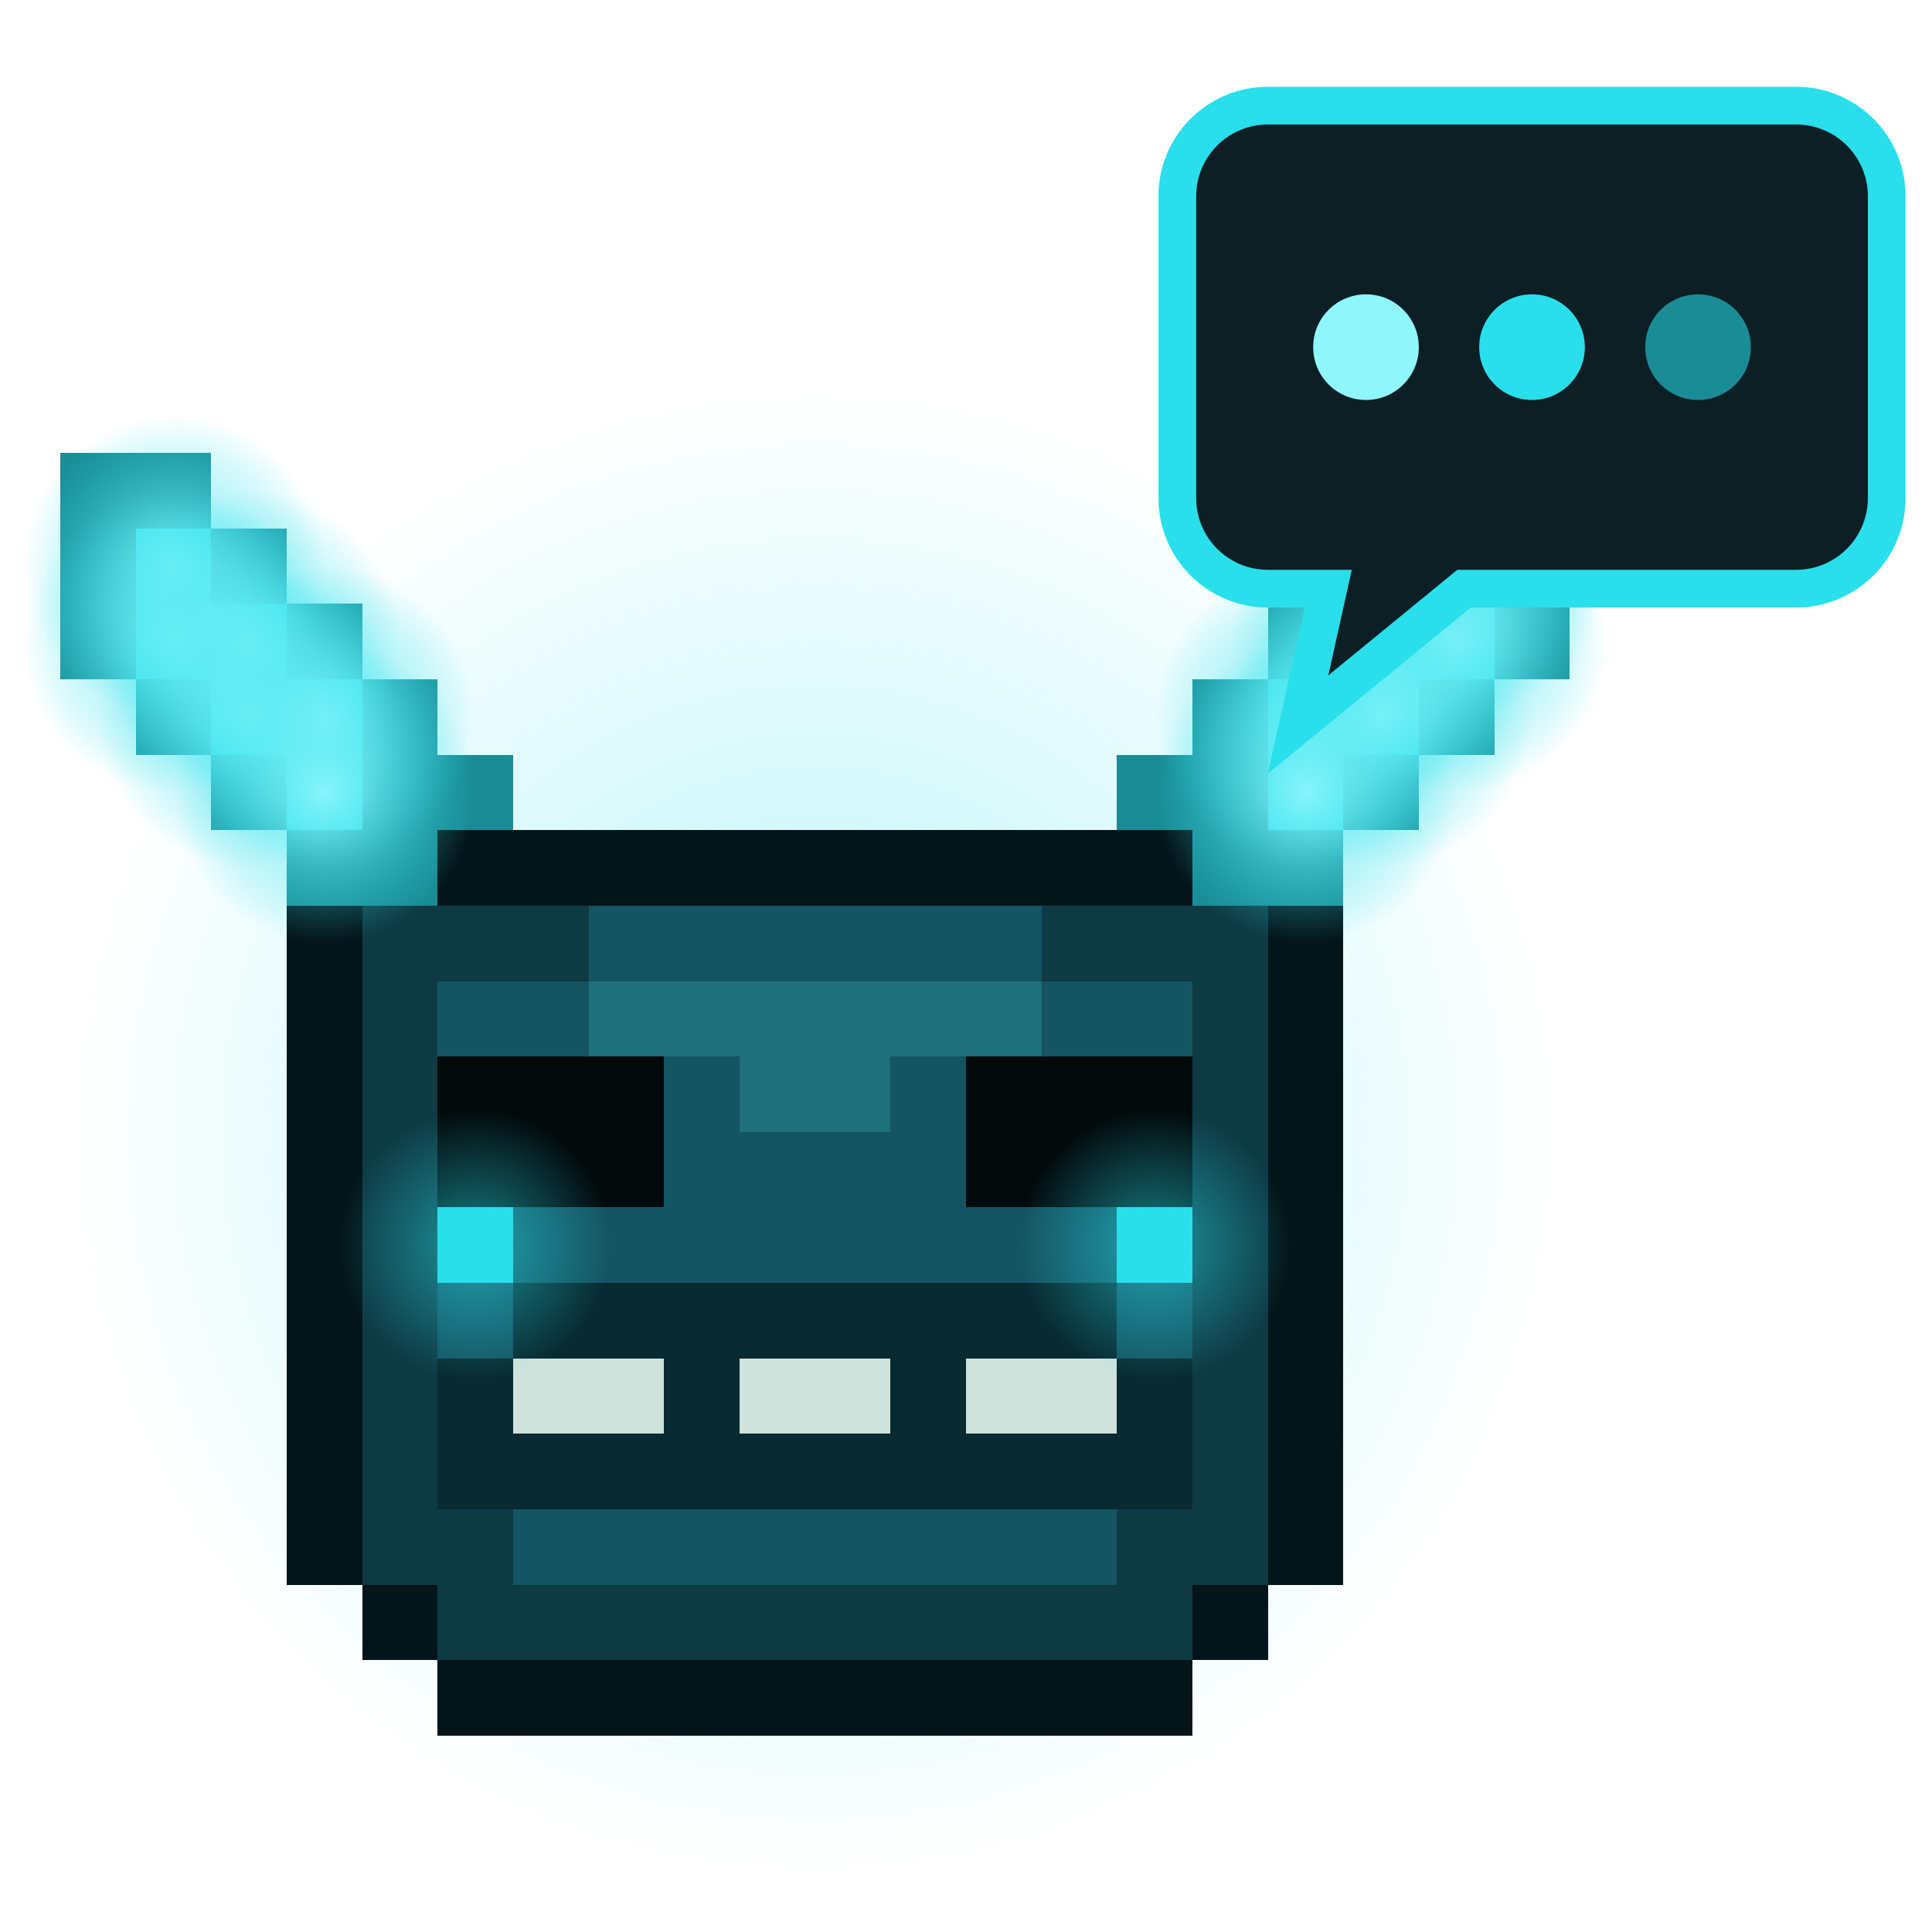
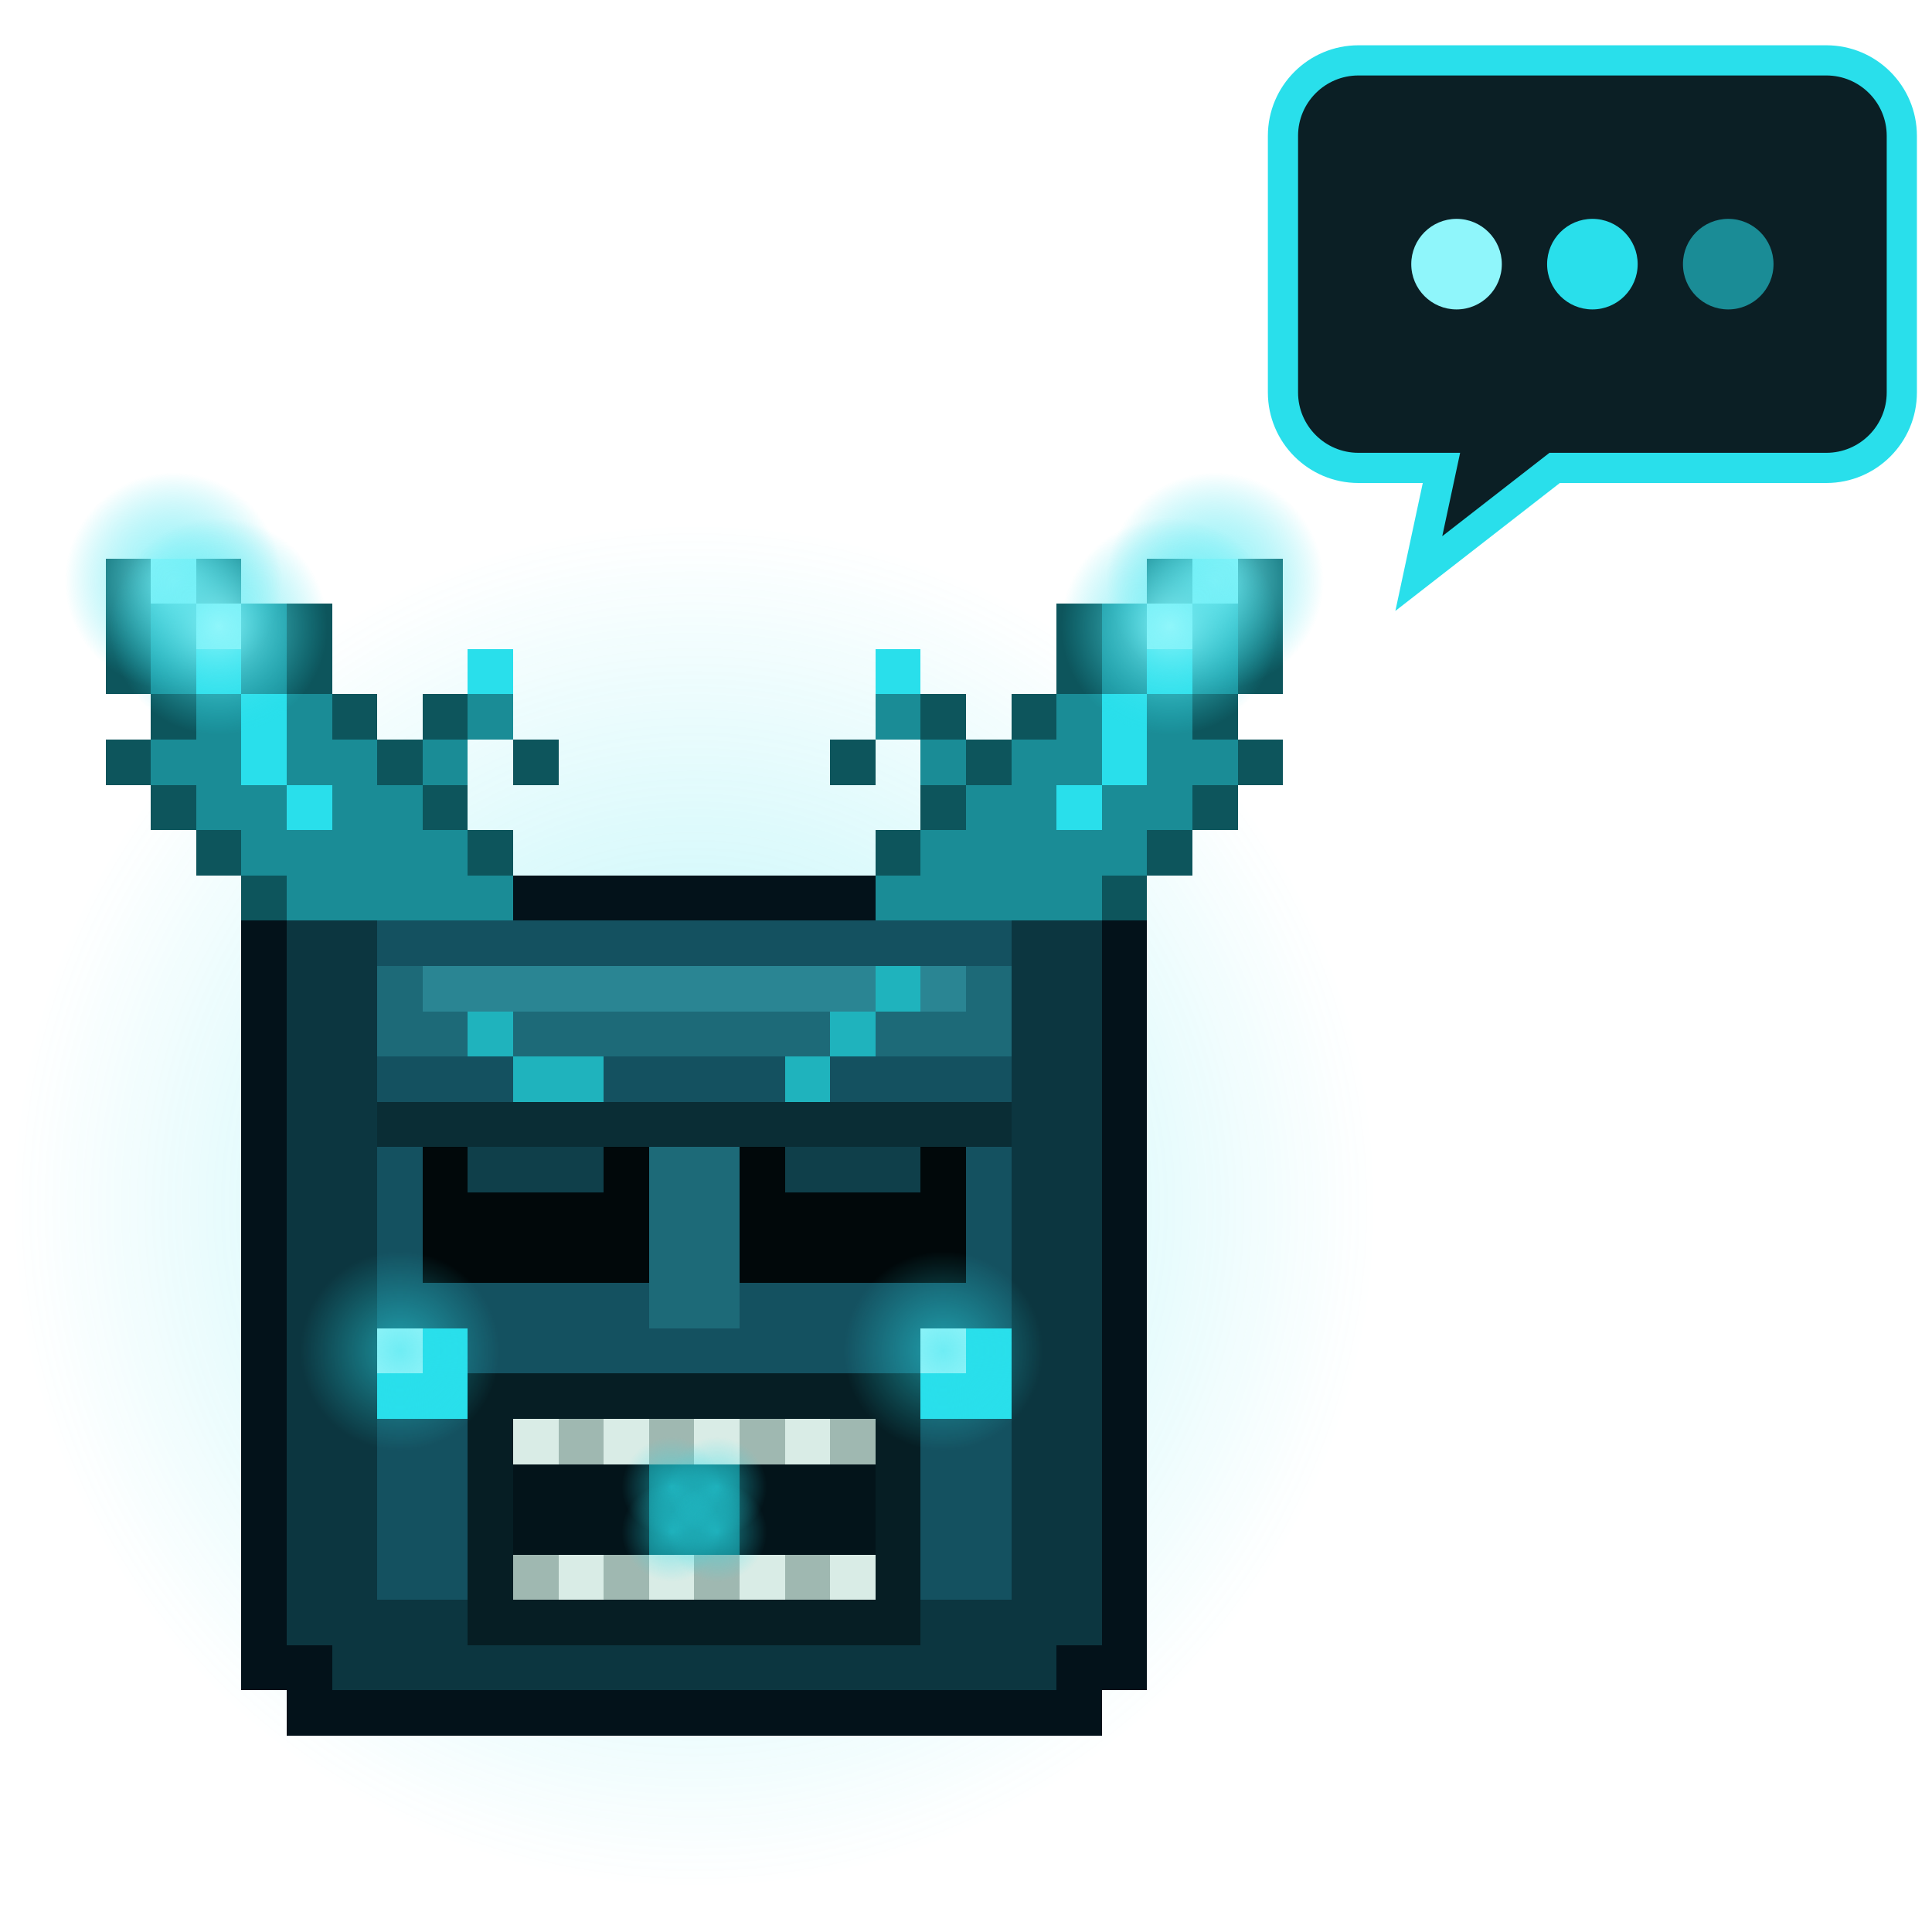
<svg xmlns="http://www.w3.org/2000/svg" width="256" height="256" version="1.1" viewBox="0 0 256 256">
  <defs>
    <linearGradient id="bg" x1="0" y1="0" x2="0" y2="1">
      <stop offset="0" stop-color="#123842" />
      <stop offset="1" stop-color="#050f12" />
    </linearGradient>
    <radialGradient id="halo" cx="0.5" cy="0.5" r="0.5">
      <stop offset="0" stop-color="#29dfeb" stop-opacity="0.35" />
      <stop offset="1" stop-color="#29dfeb" stop-opacity="0" />
    </radialGradient>
    <radialGradient id="earGlow" cx="0.5" cy="0.5" r="0.5">
      <stop offset="0" stop-color="#8ff6fb" stop-opacity="0.9" />
      <stop offset="1" stop-color="#29dfeb" stop-opacity="0" />
    </radialGradient>
    <linearGradient id="beam" x1="0" y1="1" x2="0" y2="0">
      <stop offset="0" stop-color="#3ff0f8" stop-opacity="0.75" />
      <stop offset="1" stop-color="#3ff0f8" stop-opacity="0" />
    </linearGradient>
    <radialGradient id="soulGlow" cx="0.5" cy="0.5" r="0.5">
      <stop offset="0" stop-color="#29dfeb" stop-opacity="0.55" />
      <stop offset="1" stop-color="#29dfeb" stop-opacity="0" />
    </radialGradient>
  </defs>
  <g shape-rendering="crispEdges">
-     <circle cx="108" cy="150" r="100" fill="url(#halo)" />
-     <rect x="8" y="60" width="20" height="10" fill="#1a8c96" />
-     <rect x="188" y="60" width="20" height="10" fill="#1a8c96" />
-     <rect x="8" y="70" width="10" height="10" fill="#1a8c96" />
-     <rect x="18" y="70" width="10" height="10" fill="#29dfeb" />
-     <rect x="28" y="70" width="10" height="10" fill="#1a8c96" />
-     <rect x="178" y="70" width="10" height="10" fill="#1a8c96" />
-     <rect x="188" y="70" width="10" height="10" fill="#29dfeb" />
-     <rect x="198" y="70" width="10" height="10" fill="#1a8c96" />
-     <rect x="8" y="80" width="10" height="10" fill="#1a8c96" />
-     <rect x="18" y="80" width="20" height="10" fill="#29dfeb" />
-     <rect x="38" y="80" width="10" height="10" fill="#1a8c96" />
-     <rect x="168" y="80" width="10" height="10" fill="#1a8c96" />
-     <rect x="178" y="80" width="20" height="10" fill="#29dfeb" />
-     <rect x="198" y="80" width="10" height="10" fill="#1a8c96" />
-     <rect x="18" y="90" width="10" height="10" fill="#1a8c96" />
-     <rect x="28" y="90" width="20" height="10" fill="#29dfeb" />
-     <rect x="48" y="90" width="10" height="10" fill="#1a8c96" />
-     <rect x="158" y="90" width="10" height="10" fill="#1a8c96" />
-     <rect x="168" y="90" width="20" height="10" fill="#29dfeb" />
-     <rect x="188" y="90" width="10" height="10" fill="#1a8c96" />
-     <rect x="28" y="100" width="10" height="10" fill="#1a8c96" />
-     <rect x="38" y="100" width="10" height="10" fill="#29dfeb" />
-     <rect x="48" y="100" width="20" height="10" fill="#1a8c96" />
-     <rect x="148" y="100" width="20" height="10" fill="#1a8c96" />
-     <rect x="168" y="100" width="10" height="10" fill="#29dfeb" />
-     <rect x="178" y="100" width="10" height="10" fill="#1a8c96" />
-     <rect x="38" y="110" width="20" height="10" fill="#1a8c96" />
-     <rect x="58" y="110" width="100" height="10" fill="#04151a" />
-     <rect x="158" y="110" width="20" height="10" fill="#1a8c96" />
-     <rect x="38" y="120" width="10" height="10" fill="#04151a" />
-     <rect x="48" y="120" width="30" height="10" fill="#0e3a44" />
-     <rect x="78" y="120" width="60" height="10" fill="#155462" />
-     <rect x="138" y="120" width="30" height="10" fill="#0e3a44" />
-     <rect x="168" y="120" width="10" height="10" fill="#04151a" />
-     <rect x="38" y="130" width="10" height="10" fill="#04151a" />
-     <rect x="48" y="130" width="10" height="10" fill="#0e3a44" />
-     <rect x="58" y="130" width="20" height="10" fill="#155462" />
-     <rect x="78" y="130" width="60" height="10" fill="#1f6f7c" />
-     <rect x="138" y="130" width="20" height="10" fill="#155462" />
-     <rect x="158" y="130" width="10" height="10" fill="#0e3a44" />
-     <rect x="168" y="130" width="10" height="10" fill="#04151a" />
-     <rect x="38" y="140" width="10" height="10" fill="#04151a" />
-     <rect x="48" y="140" width="10" height="10" fill="#0e3a44" />
-     <rect x="58" y="140" width="30" height="10" fill="#020a0c" />
-     <rect x="88" y="140" width="10" height="10" fill="#155462" />
-     <rect x="98" y="140" width="20" height="10" fill="#1f6f7c" />
-     <rect x="118" y="140" width="10" height="10" fill="#155462" />
-     <rect x="128" y="140" width="30" height="10" fill="#020a0c" />
-     <rect x="158" y="140" width="10" height="10" fill="#0e3a44" />
-     <rect x="168" y="140" width="10" height="10" fill="#04151a" />
-     <rect x="38" y="150" width="10" height="10" fill="#04151a" />
-     <rect x="48" y="150" width="10" height="10" fill="#0e3a44" />
-     <rect x="58" y="150" width="30" height="10" fill="#020a0c" />
-     <rect x="88" y="150" width="40" height="10" fill="#155462" />
-     <rect x="128" y="150" width="30" height="10" fill="#020a0c" />
-     <rect x="158" y="150" width="10" height="10" fill="#0e3a44" />
-     <rect x="168" y="150" width="10" height="10" fill="#04151a" />
-     <rect x="38" y="160" width="10" height="10" fill="#04151a" />
-     <rect x="48" y="160" width="10" height="10" fill="#0e3a44" />
-     <rect x="58" y="160" width="10" height="10" fill="#29dfeb" />
-     <rect x="68" y="160" width="80" height="10" fill="#155462" />
-     <rect x="148" y="160" width="10" height="10" fill="#29dfeb" />
-     <rect x="158" y="160" width="10" height="10" fill="#0e3a44" />
-     <rect x="168" y="160" width="10" height="10" fill="#04151a" />
-     <rect x="38" y="170" width="10" height="10" fill="#04151a" />
-     <rect x="48" y="170" width="10" height="10" fill="#0e3a44" />
-     <rect x="58" y="170" width="10" height="10" fill="#155462" />
-     <rect x="68" y="170" width="80" height="10" fill="#082a31" />
-     <rect x="148" y="170" width="10" height="10" fill="#155462" />
-     <rect x="158" y="170" width="10" height="10" fill="#0e3a44" />
-     <rect x="168" y="170" width="10" height="10" fill="#04151a" />
-     <rect x="38" y="180" width="10" height="10" fill="#04151a" />
-     <rect x="48" y="180" width="10" height="10" fill="#0e3a44" />
-     <rect x="58" y="180" width="10" height="10" fill="#082a31" />
-     <rect x="68" y="180" width="20" height="10" fill="#cfe3dc" />
-     <rect x="88" y="180" width="10" height="10" fill="#082a31" />
-     <rect x="98" y="180" width="20" height="10" fill="#cfe3dc" />
-     <rect x="118" y="180" width="10" height="10" fill="#082a31" />
-     <rect x="128" y="180" width="20" height="10" fill="#cfe3dc" />
-     <rect x="148" y="180" width="10" height="10" fill="#082a31" />
-     <rect x="158" y="180" width="10" height="10" fill="#0e3a44" />
-     <rect x="168" y="180" width="10" height="10" fill="#04151a" />
-     <rect x="38" y="190" width="10" height="10" fill="#04151a" />
-     <rect x="48" y="190" width="10" height="10" fill="#0e3a44" />
-     <rect x="58" y="190" width="100" height="10" fill="#082a31" />
-     <rect x="158" y="190" width="10" height="10" fill="#0e3a44" />
-     <rect x="168" y="190" width="10" height="10" fill="#04151a" />
-     <rect x="38" y="200" width="10" height="10" fill="#04151a" />
-     <rect x="48" y="200" width="20" height="10" fill="#0e3a44" />
-     <rect x="68" y="200" width="80" height="10" fill="#155462" />
-     <rect x="148" y="200" width="20" height="10" fill="#0e3a44" />
-     <rect x="168" y="200" width="10" height="10" fill="#04151a" />
-     <rect x="48" y="210" width="10" height="10" fill="#04151a" />
-     <rect x="58" y="210" width="100" height="10" fill="#0e3a44" />
-     <rect x="158" y="210" width="10" height="10" fill="#04151a" />
-     <rect x="58" y="220" width="100" height="10" fill="#04151a" />
-     <circle cx="23" cy="75" r="20" fill="url(#earGlow)" />
-     <circle cx="193" cy="75" r="20" fill="url(#earGlow)" />
-     <circle cx="23" cy="85" r="20" fill="url(#earGlow)" />
-     <circle cx="33" cy="85" r="20" fill="url(#earGlow)" />
-     <circle cx="183" cy="85" r="20" fill="url(#earGlow)" />
-     <circle cx="193" cy="85" r="20" fill="url(#earGlow)" />
-     <circle cx="33" cy="95" r="20" fill="url(#earGlow)" />
-     <circle cx="43" cy="95" r="20" fill="url(#earGlow)" />
-     <circle cx="173" cy="95" r="20" fill="url(#earGlow)" />
-     <circle cx="183" cy="95" r="20" fill="url(#earGlow)" />
-     <circle cx="43" cy="105" r="20" fill="url(#earGlow)" />
-     <circle cx="173" cy="105" r="20" fill="url(#earGlow)" />
-     <circle cx="63" cy="165" r="18" fill="url(#soulGlow)" />
-     <circle cx="153" cy="165" r="18" fill="url(#soulGlow)" />
+     <circle cx="92" cy="159.8" r="90" fill="url(#halo)" />
+     <rect x="14" y="74" width="6" height="6" fill="#0d555c" />
+     <rect x="20" y="74" width="6" height="6" fill="#b0fbff" />
+     <rect x="26" y="74" width="6" height="6" fill="#0d555c" />
+     <rect x="152" y="74" width="6" height="6" fill="#0d555c" />
+     <rect x="158" y="74" width="6" height="6" fill="#b0fbff" />
+     <rect x="164" y="74" width="6" height="6" fill="#0d555c" />
+     <rect x="14" y="80" width="6" height="6" fill="#0d555c" />
+     <rect x="20" y="80" width="6" height="6" fill="#1a8c96" />
+     <rect x="26" y="80" width="6" height="6" fill="#b0fbff" />
+     <rect x="32" y="80" width="6" height="6" fill="#1a8c96" />
+     <rect x="38" y="80" width="6" height="6" fill="#0d555c" />
+     <rect x="140" y="80" width="6" height="6" fill="#0d555c" />
+     <rect x="146" y="80" width="6" height="6" fill="#1a8c96" />
+     <rect x="152" y="80" width="6" height="6" fill="#b0fbff" />
+     <rect x="158" y="80" width="6" height="6" fill="#1a8c96" />
+     <rect x="164" y="80" width="6" height="6" fill="#0d555c" />
+     <rect x="14" y="86" width="6" height="6" fill="#0d555c" />
+     <rect x="20" y="86" width="6" height="6" fill="#1a8c96" />
+     <rect x="26" y="86" width="6" height="6" fill="#29dfeb" />
+     <rect x="32" y="86" width="6" height="6" fill="#1a8c96" />
+     <rect x="38" y="86" width="6" height="6" fill="#0d555c" />
+     <rect x="62" y="86" width="6" height="6" fill="#29dfeb" />
+     <rect x="116" y="86" width="6" height="6" fill="#29dfeb" />
+     <rect x="140" y="86" width="6" height="6" fill="#0d555c" />
+     <rect x="146" y="86" width="6" height="6" fill="#1a8c96" />
+     <rect x="152" y="86" width="6" height="6" fill="#29dfeb" />
+     <rect x="158" y="86" width="6" height="6" fill="#1a8c96" />
+     <rect x="164" y="86" width="6" height="6" fill="#0d555c" />
+     <rect x="20" y="92" width="6" height="6" fill="#0d555c" />
+     <rect x="26" y="92" width="6" height="6" fill="#1a8c96" />
+     <rect x="32" y="92" width="6" height="6" fill="#29dfeb" />
+     <rect x="38" y="92" width="6" height="6" fill="#1a8c96" />
+     <rect x="44" y="92" width="6" height="6" fill="#0d555c" />
+     <rect x="56" y="92" width="6" height="6" fill="#0d555c" />
+     <rect x="62" y="92" width="6" height="6" fill="#1a8c96" />
+     <rect x="116" y="92" width="6" height="6" fill="#1a8c96" />
+     <rect x="122" y="92" width="6" height="6" fill="#0d555c" />
+     <rect x="134" y="92" width="6" height="6" fill="#0d555c" />
+     <rect x="140" y="92" width="6" height="6" fill="#1a8c96" />
+     <rect x="146" y="92" width="6" height="6" fill="#29dfeb" />
+     <rect x="152" y="92" width="6" height="6" fill="#1a8c96" />
+     <rect x="158" y="92" width="6" height="6" fill="#0d555c" />
+     <rect x="14" y="98" width="6" height="6" fill="#0d555c" />
+     <rect x="20" y="98" width="12" height="6" fill="#1a8c96" />
+     <rect x="32" y="98" width="6" height="6" fill="#29dfeb" />
+     <rect x="38" y="98" width="12" height="6" fill="#1a8c96" />
+     <rect x="50" y="98" width="6" height="6" fill="#0d555c" />
+     <rect x="56" y="98" width="6" height="6" fill="#1a8c96" />
+     <rect x="68" y="98" width="6" height="6" fill="#0d555c" />
+     <rect x="110" y="98" width="6" height="6" fill="#0d555c" />
+     <rect x="122" y="98" width="6" height="6" fill="#1a8c96" />
+     <rect x="128" y="98" width="6" height="6" fill="#0d555c" />
+     <rect x="134" y="98" width="12" height="6" fill="#1a8c96" />
+     <rect x="146" y="98" width="6" height="6" fill="#29dfeb" />
+     <rect x="152" y="98" width="12" height="6" fill="#1a8c96" />
+     <rect x="164" y="98" width="6" height="6" fill="#0d555c" />
+     <rect x="20" y="104" width="6" height="6" fill="#0d555c" />
+     <rect x="26" y="104" width="12" height="6" fill="#1a8c96" />
+     <rect x="38" y="104" width="6" height="6" fill="#29dfeb" />
+     <rect x="44" y="104" width="12" height="6" fill="#1a8c96" />
+     <rect x="56" y="104" width="6" height="6" fill="#0d555c" />
+     <rect x="122" y="104" width="6" height="6" fill="#0d555c" />
+     <rect x="128" y="104" width="12" height="6" fill="#1a8c96" />
+     <rect x="140" y="104" width="6" height="6" fill="#29dfeb" />
+     <rect x="146" y="104" width="12" height="6" fill="#1a8c96" />
+     <rect x="158" y="104" width="6" height="6" fill="#0d555c" />
+     <rect x="26" y="110" width="6" height="6" fill="#0d555c" />
+     <rect x="32" y="110" width="30" height="6" fill="#1a8c96" />
+     <rect x="62" y="110" width="6" height="6" fill="#0d555c" />
+     <rect x="116" y="110" width="6" height="6" fill="#0d555c" />
+     <rect x="122" y="110" width="30" height="6" fill="#1a8c96" />
+     <rect x="152" y="110" width="6" height="6" fill="#0d555c" />
+     <rect x="32" y="116" width="6" height="6" fill="#0d555c" />
+     <rect x="38" y="116" width="30" height="6" fill="#1a8c96" />
+     <rect x="68" y="116" width="48" height="6" fill="#03121a" />
+     <rect x="116" y="116" width="30" height="6" fill="#1a8c96" />
+     <rect x="146" y="116" width="6" height="6" fill="#0d555c" />
+     <rect x="32" y="122" width="6" height="6" fill="#03121a" />
+     <rect x="38" y="122" width="12" height="6" fill="#0c3640" />
+     <rect x="50" y="122" width="84" height="6" fill="#145160" />
+     <rect x="134" y="122" width="12" height="6" fill="#0c3640" />
+     <rect x="146" y="122" width="6" height="6" fill="#03121a" />
+     <rect x="32" y="128" width="6" height="6" fill="#03121a" />
+     <rect x="38" y="128" width="12" height="6" fill="#0c3640" />
+     <rect x="50" y="128" width="6" height="6" fill="#1d6a78" />
+     <rect x="56" y="128" width="60" height="6" fill="#2a8593" />
+     <rect x="116" y="128" width="6" height="6" fill="#1fb3bd" />
+     <rect x="122" y="128" width="6" height="6" fill="#2a8593" />
+     <rect x="128" y="128" width="6" height="6" fill="#1d6a78" />
+     <rect x="134" y="128" width="12" height="6" fill="#0c3640" />
+     <rect x="146" y="128" width="6" height="6" fill="#03121a" />
+     <rect x="32" y="134" width="6" height="6" fill="#03121a" />
+     <rect x="38" y="134" width="12" height="6" fill="#0c3640" />
+     <rect x="50" y="134" width="12" height="6" fill="#1d6a78" />
+     <rect x="62" y="134" width="6" height="6" fill="#1fb3bd" />
+     <rect x="68" y="134" width="42" height="6" fill="#1d6a78" />
+     <rect x="110" y="134" width="6" height="6" fill="#1fb3bd" />
+     <rect x="116" y="134" width="18" height="6" fill="#1d6a78" />
+     <rect x="134" y="134" width="12" height="6" fill="#0c3640" />
+     <rect x="146" y="134" width="6" height="6" fill="#03121a" />
+     <rect x="32" y="140" width="6" height="6" fill="#03121a" />
+     <rect x="38" y="140" width="12" height="6" fill="#0c3640" />
+     <rect x="50" y="140" width="18" height="6" fill="#145160" />
+     <rect x="68" y="140" width="12" height="6" fill="#1fb3bd" />
+     <rect x="80" y="140" width="24" height="6" fill="#145160" />
+     <rect x="104" y="140" width="6" height="6" fill="#1fb3bd" />
+     <rect x="110" y="140" width="24" height="6" fill="#145160" />
+     <rect x="134" y="140" width="12" height="6" fill="#0c3640" />
+     <rect x="146" y="140" width="6" height="6" fill="#03121a" />
+     <rect x="32" y="146" width="6" height="6" fill="#03121a" />
+     <rect x="38" y="146" width="12" height="6" fill="#0c3640" />
+     <rect x="50" y="146" width="84" height="6" fill="#0a2d35" />
+     <rect x="134" y="146" width="12" height="6" fill="#0c3640" />
+     <rect x="146" y="146" width="6" height="6" fill="#03121a" />
+     <rect x="32" y="152" width="6" height="6" fill="#03121a" />
+     <rect x="38" y="152" width="12" height="6" fill="#0c3640" />
+     <rect x="50" y="152" width="6" height="6" fill="#145160" />
+     <rect x="56" y="152" width="6" height="6" fill="#01080a" />
+     <rect x="62" y="152" width="18" height="6" fill="#0f3f4a" />
+     <rect x="80" y="152" width="6" height="6" fill="#01080a" />
+     <rect x="86" y="152" width="12" height="6" fill="#1d6a78" />
+     <rect x="98" y="152" width="6" height="6" fill="#01080a" />
+     <rect x="104" y="152" width="18" height="6" fill="#0f3f4a" />
+     <rect x="122" y="152" width="6" height="6" fill="#01080a" />
+     <rect x="128" y="152" width="6" height="6" fill="#145160" />
+     <rect x="134" y="152" width="12" height="6" fill="#0c3640" />
+     <rect x="146" y="152" width="6" height="6" fill="#03121a" />
+     <rect x="32" y="158" width="6" height="6" fill="#03121a" />
+     <rect x="38" y="158" width="12" height="6" fill="#0c3640" />
+     <rect x="50" y="158" width="6" height="6" fill="#145160" />
+     <rect x="56" y="158" width="30" height="6" fill="#01080a" />
+     <rect x="86" y="158" width="12" height="6" fill="#1d6a78" />
+     <rect x="98" y="158" width="30" height="6" fill="#01080a" />
+     <rect x="128" y="158" width="6" height="6" fill="#145160" />
+     <rect x="134" y="158" width="12" height="6" fill="#0c3640" />
+     <rect x="146" y="158" width="6" height="6" fill="#03121a" />
+     <rect x="32" y="164" width="6" height="6" fill="#03121a" />
+     <rect x="38" y="164" width="12" height="6" fill="#0c3640" />
+     <rect x="50" y="164" width="6" height="6" fill="#145160" />
+     <rect x="56" y="164" width="30" height="6" fill="#01080a" />
+     <rect x="86" y="164" width="12" height="6" fill="#1d6a78" />
+     <rect x="98" y="164" width="30" height="6" fill="#01080a" />
+     <rect x="128" y="164" width="6" height="6" fill="#145160" />
+     <rect x="134" y="164" width="12" height="6" fill="#0c3640" />
+     <rect x="146" y="164" width="6" height="6" fill="#03121a" />
+     <rect x="32" y="170" width="6" height="6" fill="#03121a" />
+     <rect x="38" y="170" width="12" height="6" fill="#0c3640" />
+     <rect x="50" y="170" width="36" height="6" fill="#145160" />
+     <rect x="86" y="170" width="12" height="6" fill="#1d6a78" />
+     <rect x="98" y="170" width="36" height="6" fill="#145160" />
+     <rect x="134" y="170" width="12" height="6" fill="#0c3640" />
+     <rect x="146" y="170" width="6" height="6" fill="#03121a" />
+     <rect x="32" y="176" width="6" height="6" fill="#03121a" />
+     <rect x="38" y="176" width="12" height="6" fill="#0c3640" />
+     <rect x="50" y="176" width="6" height="6" fill="#c4fdff" />
+     <rect x="56" y="176" width="6" height="6" fill="#29dfeb" />
+     <rect x="62" y="176" width="60" height="6" fill="#145160" />
+     <rect x="122" y="176" width="6" height="6" fill="#c4fdff" />
+     <rect x="128" y="176" width="6" height="6" fill="#29dfeb" />
+     <rect x="134" y="176" width="12" height="6" fill="#0c3640" />
+     <rect x="146" y="176" width="6" height="6" fill="#03121a" />
+     <rect x="32" y="182" width="6" height="6" fill="#03121a" />
+     <rect x="38" y="182" width="12" height="6" fill="#0c3640" />
+     <rect x="50" y="182" width="12" height="6" fill="#29dfeb" />
+     <rect x="62" y="182" width="60" height="6" fill="#061e24" />
+     <rect x="122" y="182" width="12" height="6" fill="#29dfeb" />
+     <rect x="134" y="182" width="12" height="6" fill="#0c3640" />
+     <rect x="146" y="182" width="6" height="6" fill="#03121a" />
+     <rect x="32" y="188" width="6" height="6" fill="#03121a" />
+     <rect x="38" y="188" width="12" height="6" fill="#0c3640" />
+     <rect x="50" y="188" width="12" height="6" fill="#145160" />
+     <rect x="62" y="188" width="6" height="6" fill="#061e24" />
+     <rect x="68" y="188" width="6" height="6" fill="#d9ece6" />
+     <rect x="74" y="188" width="6" height="6" fill="#9fb8b1" />
+     <rect x="80" y="188" width="6" height="6" fill="#d9ece6" />
+     <rect x="86" y="188" width="6" height="6" fill="#9fb8b1" />
+     <rect x="92" y="188" width="6" height="6" fill="#d9ece6" />
+     <rect x="98" y="188" width="6" height="6" fill="#9fb8b1" />
+     <rect x="104" y="188" width="6" height="6" fill="#d9ece6" />
+     <rect x="110" y="188" width="6" height="6" fill="#9fb8b1" />
+     <rect x="116" y="188" width="6" height="6" fill="#061e24" />
+     <rect x="122" y="188" width="12" height="6" fill="#145160" />
+     <rect x="134" y="188" width="12" height="6" fill="#0c3640" />
+     <rect x="146" y="188" width="6" height="6" fill="#03121a" />
+     <rect x="32" y="194" width="6" height="6" fill="#03121a" />
+     <rect x="38" y="194" width="12" height="6" fill="#0c3640" />
+     <rect x="50" y="194" width="12" height="6" fill="#145160" />
+     <rect x="62" y="194" width="6" height="6" fill="#061e24" />
+     <rect x="68" y="194" width="18" height="6" fill="#03141a" />
+     <rect x="86" y="194" width="12" height="6" fill="#0f6f78" />
+     <rect x="98" y="194" width="18" height="6" fill="#03141a" />
+     <rect x="116" y="194" width="6" height="6" fill="#061e24" />
+     <rect x="122" y="194" width="12" height="6" fill="#145160" />
+     <rect x="134" y="194" width="12" height="6" fill="#0c3640" />
+     <rect x="146" y="194" width="6" height="6" fill="#03121a" />
+     <rect x="32" y="200" width="6" height="6" fill="#03121a" />
+     <rect x="38" y="200" width="12" height="6" fill="#0c3640" />
+     <rect x="50" y="200" width="12" height="6" fill="#145160" />
+     <rect x="62" y="200" width="6" height="6" fill="#061e24" />
+     <rect x="68" y="200" width="18" height="6" fill="#03141a" />
+     <rect x="86" y="200" width="12" height="6" fill="#0f6f78" />
+     <rect x="98" y="200" width="18" height="6" fill="#03141a" />
+     <rect x="116" y="200" width="6" height="6" fill="#061e24" />
+     <rect x="122" y="200" width="12" height="6" fill="#145160" />
+     <rect x="134" y="200" width="12" height="6" fill="#0c3640" />
+     <rect x="146" y="200" width="6" height="6" fill="#03121a" />
+     <rect x="32" y="206" width="6" height="6" fill="#03121a" />
+     <rect x="38" y="206" width="12" height="6" fill="#0c3640" />
+     <rect x="50" y="206" width="12" height="6" fill="#145160" />
+     <rect x="62" y="206" width="6" height="6" fill="#061e24" />
+     <rect x="68" y="206" width="6" height="6" fill="#9fb8b1" />
+     <rect x="74" y="206" width="6" height="6" fill="#d9ece6" />
+     <rect x="80" y="206" width="6" height="6" fill="#9fb8b1" />
+     <rect x="86" y="206" width="6" height="6" fill="#d9ece6" />
+     <rect x="92" y="206" width="6" height="6" fill="#9fb8b1" />
+     <rect x="98" y="206" width="6" height="6" fill="#d9ece6" />
+     <rect x="104" y="206" width="6" height="6" fill="#9fb8b1" />
+     <rect x="110" y="206" width="6" height="6" fill="#d9ece6" />
+     <rect x="116" y="206" width="6" height="6" fill="#061e24" />
+     <rect x="122" y="206" width="12" height="6" fill="#145160" />
+     <rect x="134" y="206" width="12" height="6" fill="#0c3640" />
+     <rect x="146" y="206" width="6" height="6" fill="#03121a" />
+     <rect x="32" y="212" width="6" height="6" fill="#03121a" />
+     <rect x="38" y="212" width="24" height="6" fill="#0c3640" />
+     <rect x="62" y="212" width="60" height="6" fill="#061e24" />
+     <rect x="122" y="212" width="24" height="6" fill="#0c3640" />
+     <rect x="146" y="212" width="6" height="6" fill="#03121a" />
+     <rect x="32" y="218" width="12" height="6" fill="#03121a" />
+     <rect x="44" y="218" width="96" height="6" fill="#0c3640" />
+     <rect x="140" y="218" width="12" height="6" fill="#03121a" />
+     <rect x="38" y="224" width="108" height="6" fill="#03121a" />
+     <circle cx="23" cy="77" r="14.4" fill="url(#earGlow)" />
+     <circle cx="161" cy="77" r="14.4" fill="url(#earGlow)" />
+     <circle cx="29" cy="83" r="14.4" fill="url(#earGlow)" />
+     <circle cx="155" cy="83" r="14.4" fill="url(#earGlow)" />
+     <circle cx="53" cy="179" r="13.2" fill="url(#soulGlow)" />
+     <circle cx="125" cy="179" r="13.2" fill="url(#soulGlow)" />
+     <circle cx="89" cy="197" r="6.6" fill="url(#soulGlow)" />
+     <circle cx="95" cy="197" r="6.6" fill="url(#soulGlow)" />
+     <circle cx="89" cy="203" r="6.6" fill="url(#soulGlow)" />
+     <circle cx="95" cy="203" r="6.6" fill="url(#soulGlow)" />
  </g>
-   <path d="M168 14h70a12 12 0 0 1 12 12v40a12 12 0 0 1-12 12h-44l-22 18 4-18h-8a12 12 0 0 1-12-12v-40a12 12 0 0 1 12-12z" fill="#0b1f25" stroke="#29dfeb" stroke-width="5" />
-   <circle cx="181" cy="46" r="7" fill="#8ff6fb" />
-   <circle cx="203" cy="46" r="7" fill="#29dfeb" />
-   <circle cx="225" cy="46" r="7" fill="#1a8c96" />
+   <path d="M180 8h62a10 10 0 0 1 10 10v34a10 10 0 0 1-10 10h-36l-18 14 3-14h-11a10 10 0 0 1-10-10v-34a10 10 0 0 1 10-10z" fill="#0b1f25" stroke="#29dfeb" stroke-width="4" />
+   <circle cx="193" cy="35" r="6" fill="#8ff6fb" />
+   <circle cx="211" cy="35" r="6" fill="#29dfeb" />
+   <circle cx="229" cy="35" r="6" fill="#1a8c96" />
</svg>
